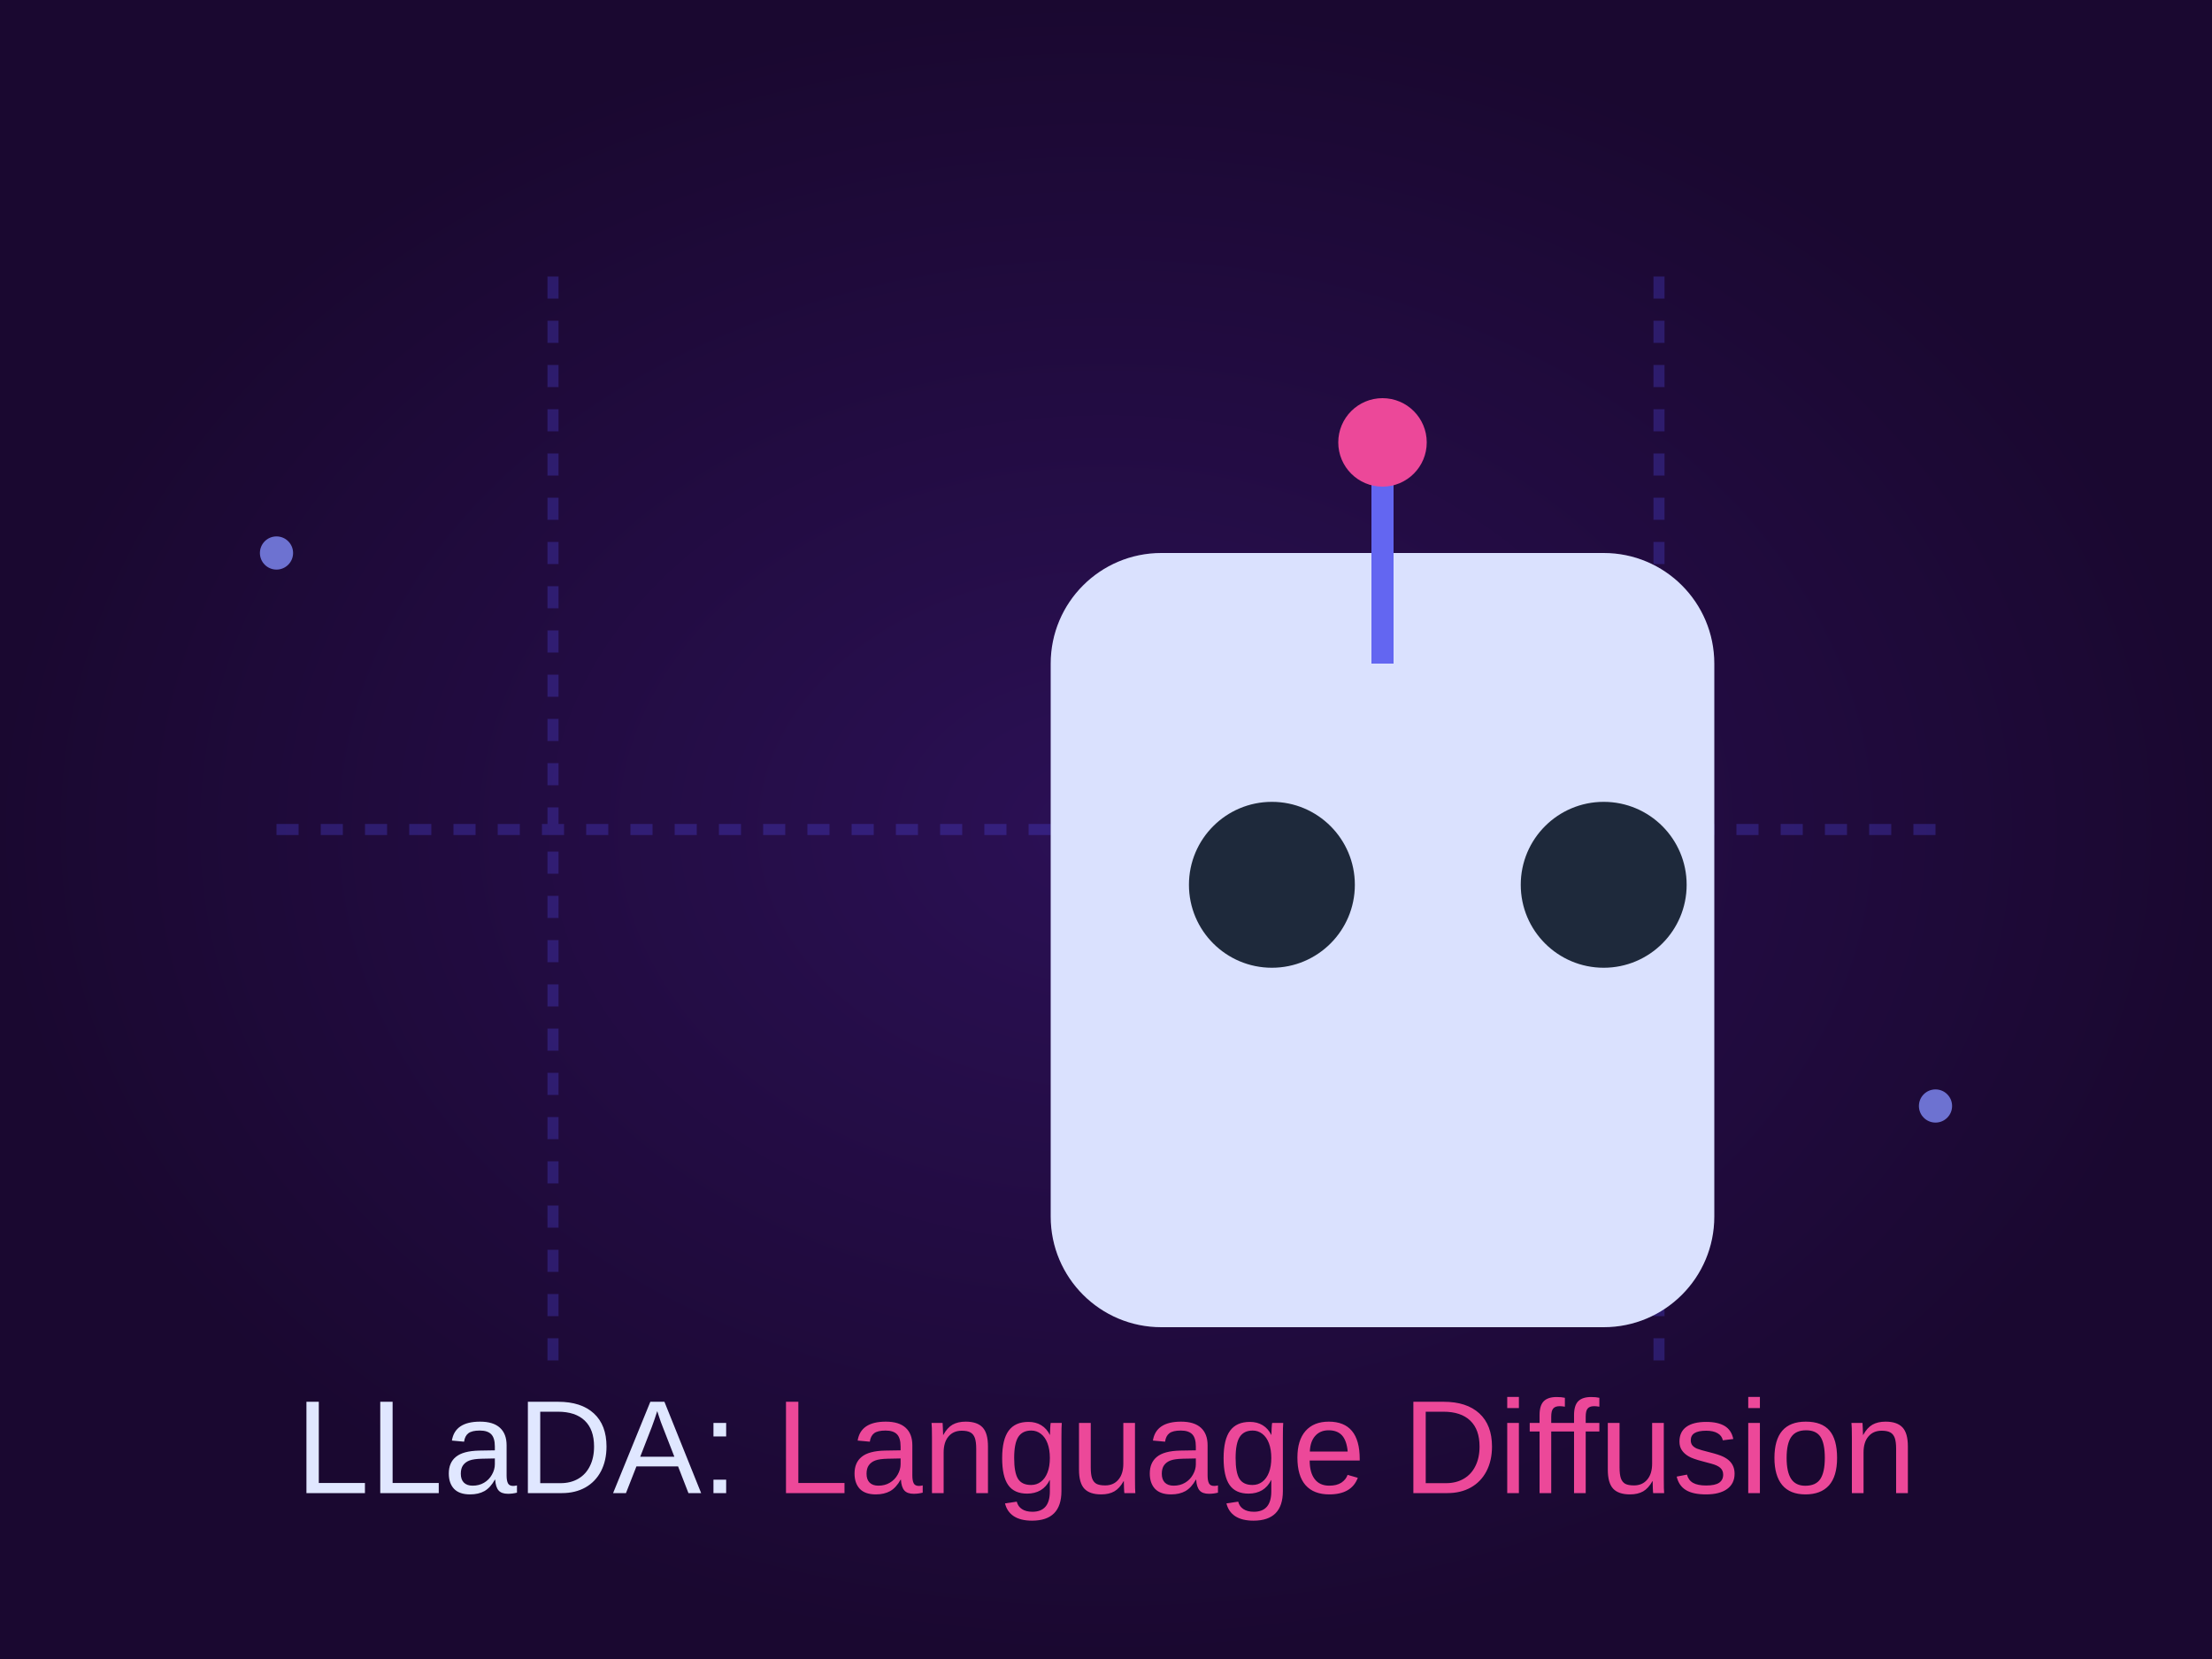
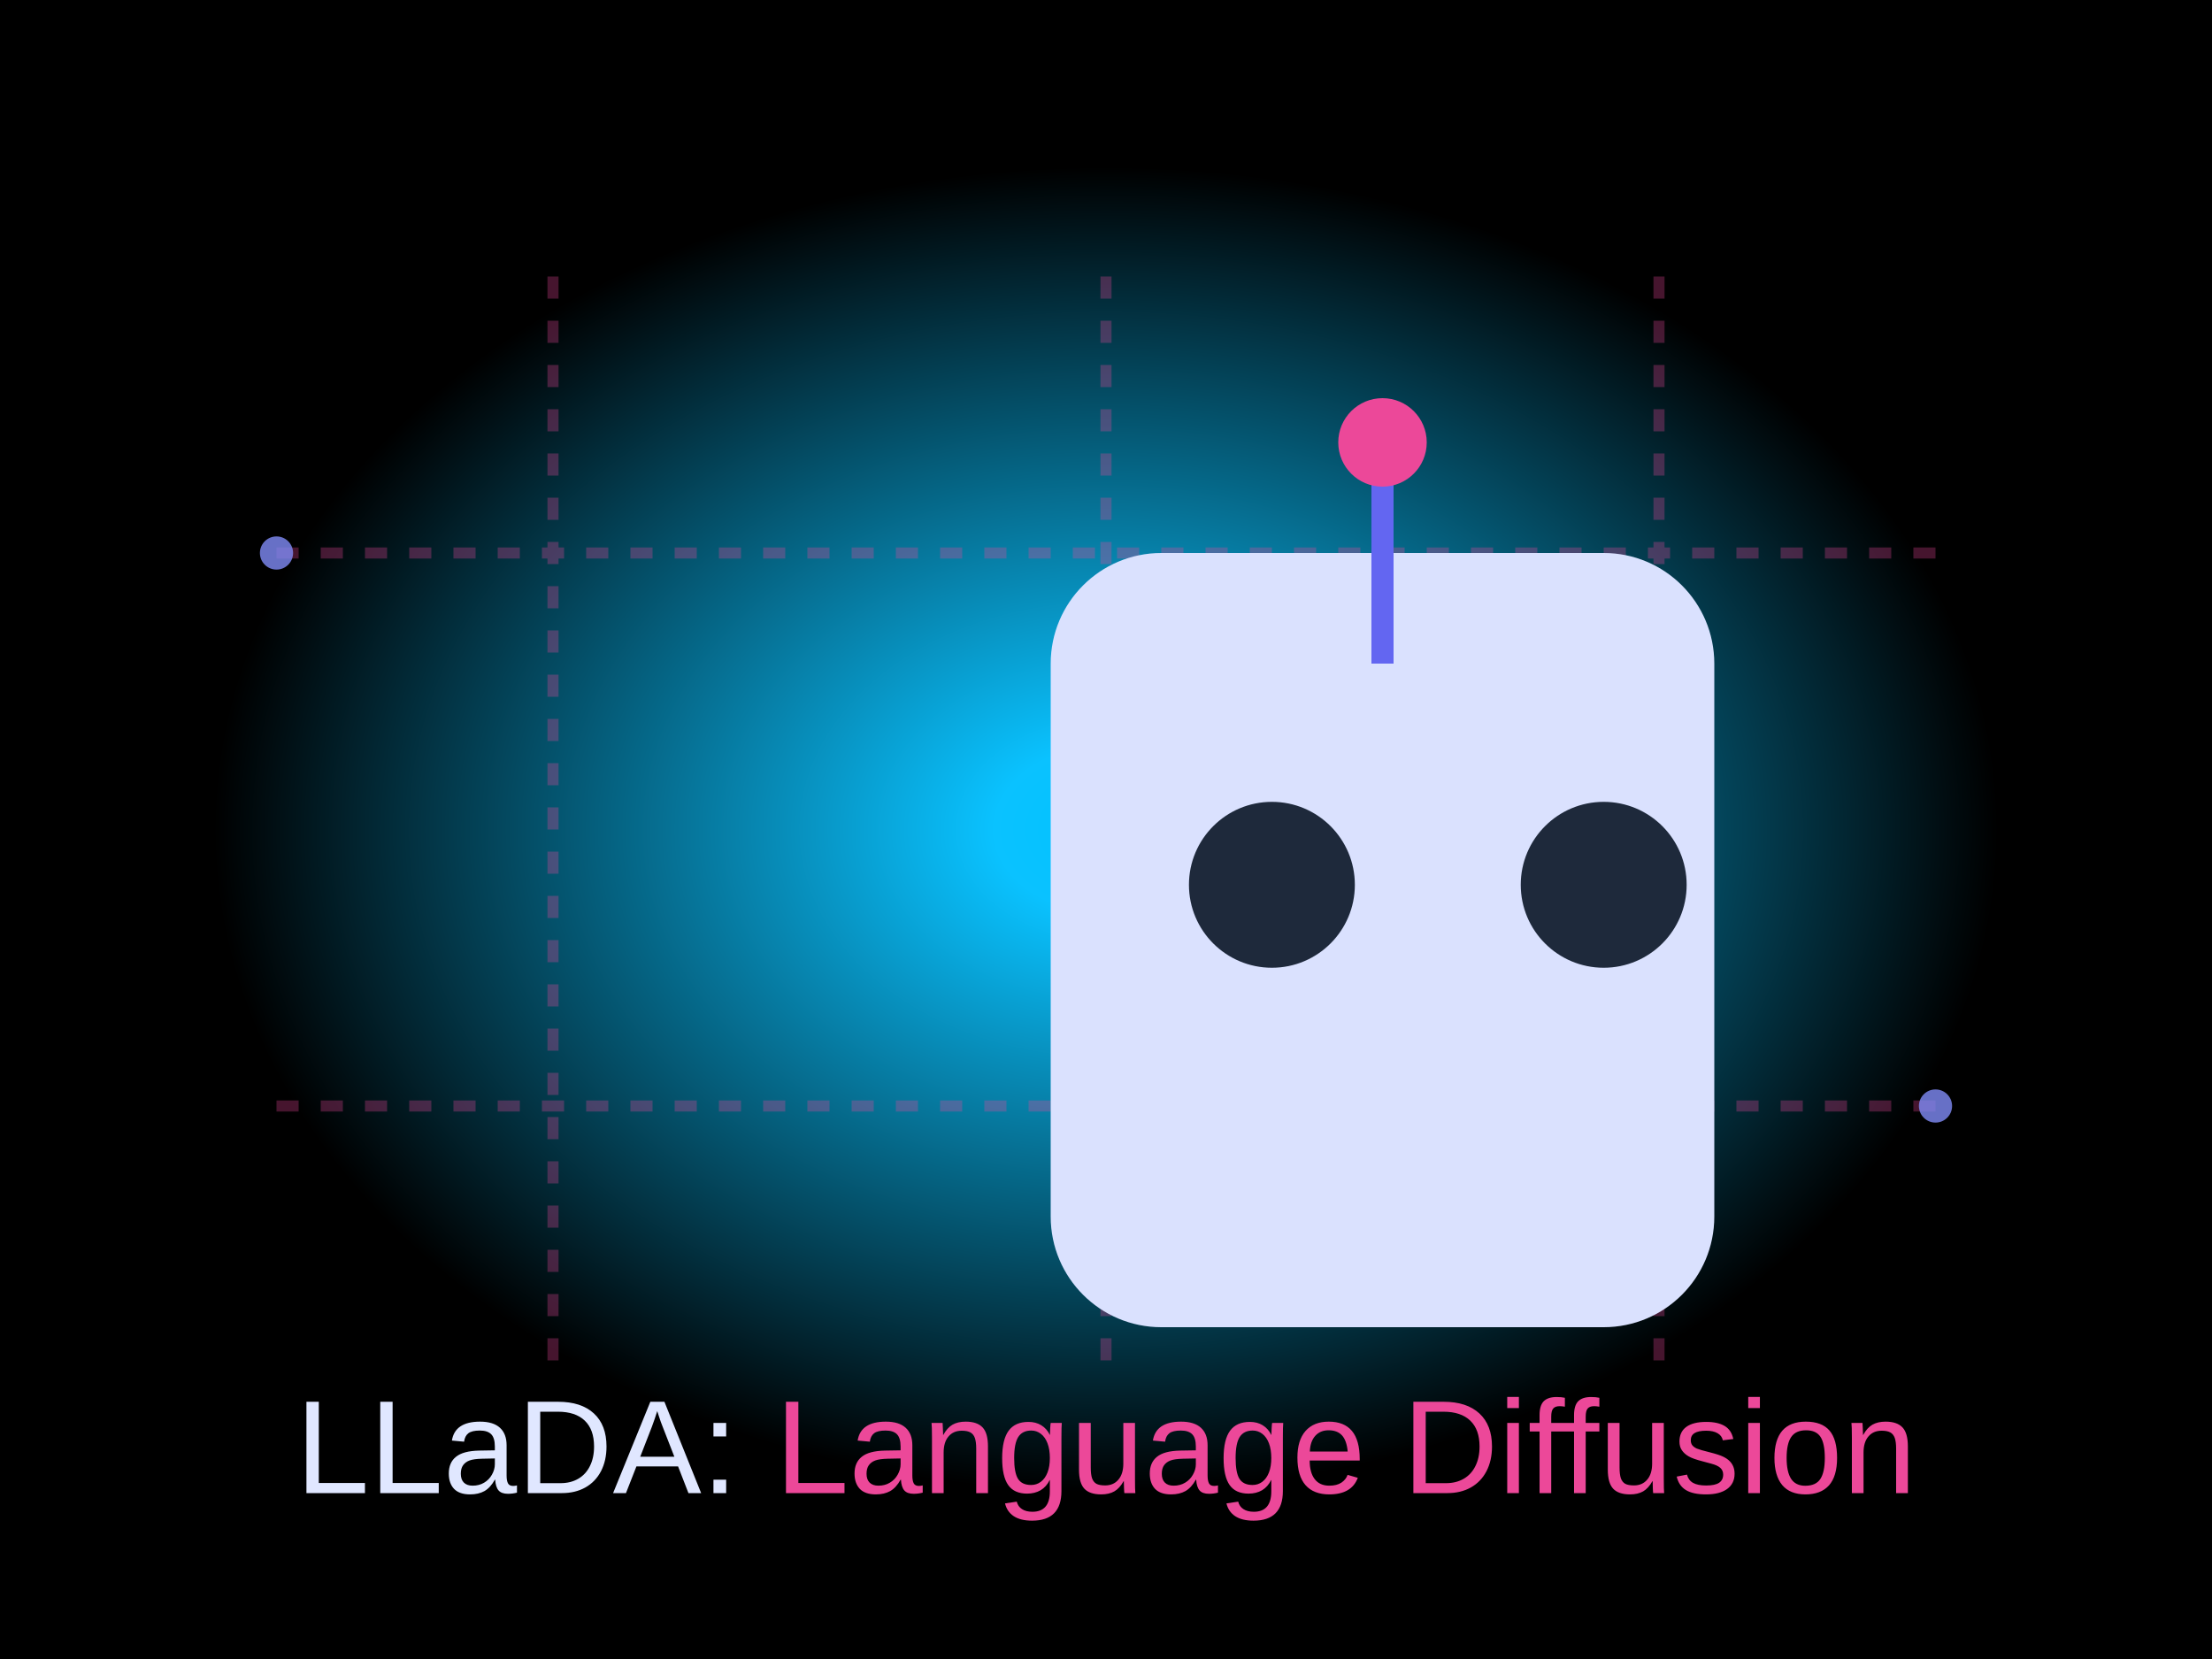
<svg xmlns="http://www.w3.org/2000/svg" viewBox="0 0 400 300" width="400" height="300">
  <style>
    @keyframes float {
      0%, 100% { transform: translateY(0); }
      50% { transform: translateY(-10px); }
    }
    @keyframes pulse {
      0%, 100% { opacity: 1; }
      50% { opacity: 0.5; }
    }
    @keyframes mask {
      0% { clip-path: inset(0 0 0 100%); }
      100% { clip-path: inset(0); }
    }
    .float { animation: float 3s ease-in-out infinite; }
    .pulse { animation: pulse 2s linear infinite; }
    .mask { animation: mask 4s linear infinite; }
  </style>
  <radialGradient id="bgGradient" cx="50%" cy="50%" r="50%">
-     <stop offset="0%" stop-color="#2b1055" />
-     <stop offset="100%" stop-color="#1a0830" />
+     <stop offset="0%" stop-color="#01C2FF" />
+     <stop offset="10%" stop-color="#0aC2FF" />
+     <stop offset="80%" stop-color="#000000" />
+     <stop offset="100%" stop-color="#000000" />
  </radialGradient>
  <rect width="100%" height="100%" fill="url(#bgGradient)" />
-   <g stroke="#4f46e5" stroke-width="2" opacity="0.3">
-     <path d="M50 150h300" stroke-dasharray="4" />
+   <g stroke="#ec4899" stroke-width="2" opacity="0.3">
+     <path d="M50 100h300" stroke-dasharray="4" />
+     <path d="M50 200h300" stroke-dasharray="4" />
    <path d="M100 50v200" stroke-dasharray="4" />
    <path d="M300 50v200" stroke-dasharray="4" />
+     <path d="M200 50v200" stroke-dasharray="4" />
  </g>
  <g class="float" transform="translate(150 80)">
    <rect x="40" y="20" width="120" height="140" rx="20" fill="#e0e7ff" />
    <rect class="mask" x="40" y="20" width="120" height="140" rx="20" fill="#6366f1" opacity="0.05" />
    <circle cx="80" cy="80" r="15" fill="#1e293b">
      <animate attributeName="r" values="15;18;15" dur="1.5s" repeatCount="indefinite" />
    </circle>
    <circle cx="140" cy="80" r="15" fill="#1e293b">
      <animate attributeName="r" values="15;18;15" dur="1.5s" repeatCount="indefinite" begin="0.5s" />
    </circle>
    <path d="M100 0L100 40" stroke="#6366f1" stroke-width="4" />
    <circle cx="100" cy="0" r="8" fill="#ec4899" class="pulse" />
  </g>
  <g fill="#818cf8" opacity="0.8">
    <circle cx="50" cy="100" r="3">
      <animateMotion path="M0 0 50 100 -50 50" dur="8s" repeatCount="indefinite" />
    </circle>
    <circle cx="350" cy="200" r="3">
      <animateMotion path="M0 0 -100 50 0 100" dur="7s" repeatCount="indefinite" />
    </circle>
  </g>
  <text x="200" y="270" font-size="24" text-anchor="middle" fill="#e0e7ff" font-family="Arial">
    LLaDA: <tspan fill="#ec4899">Language Diffusion</tspan>
  </text>
</svg>
